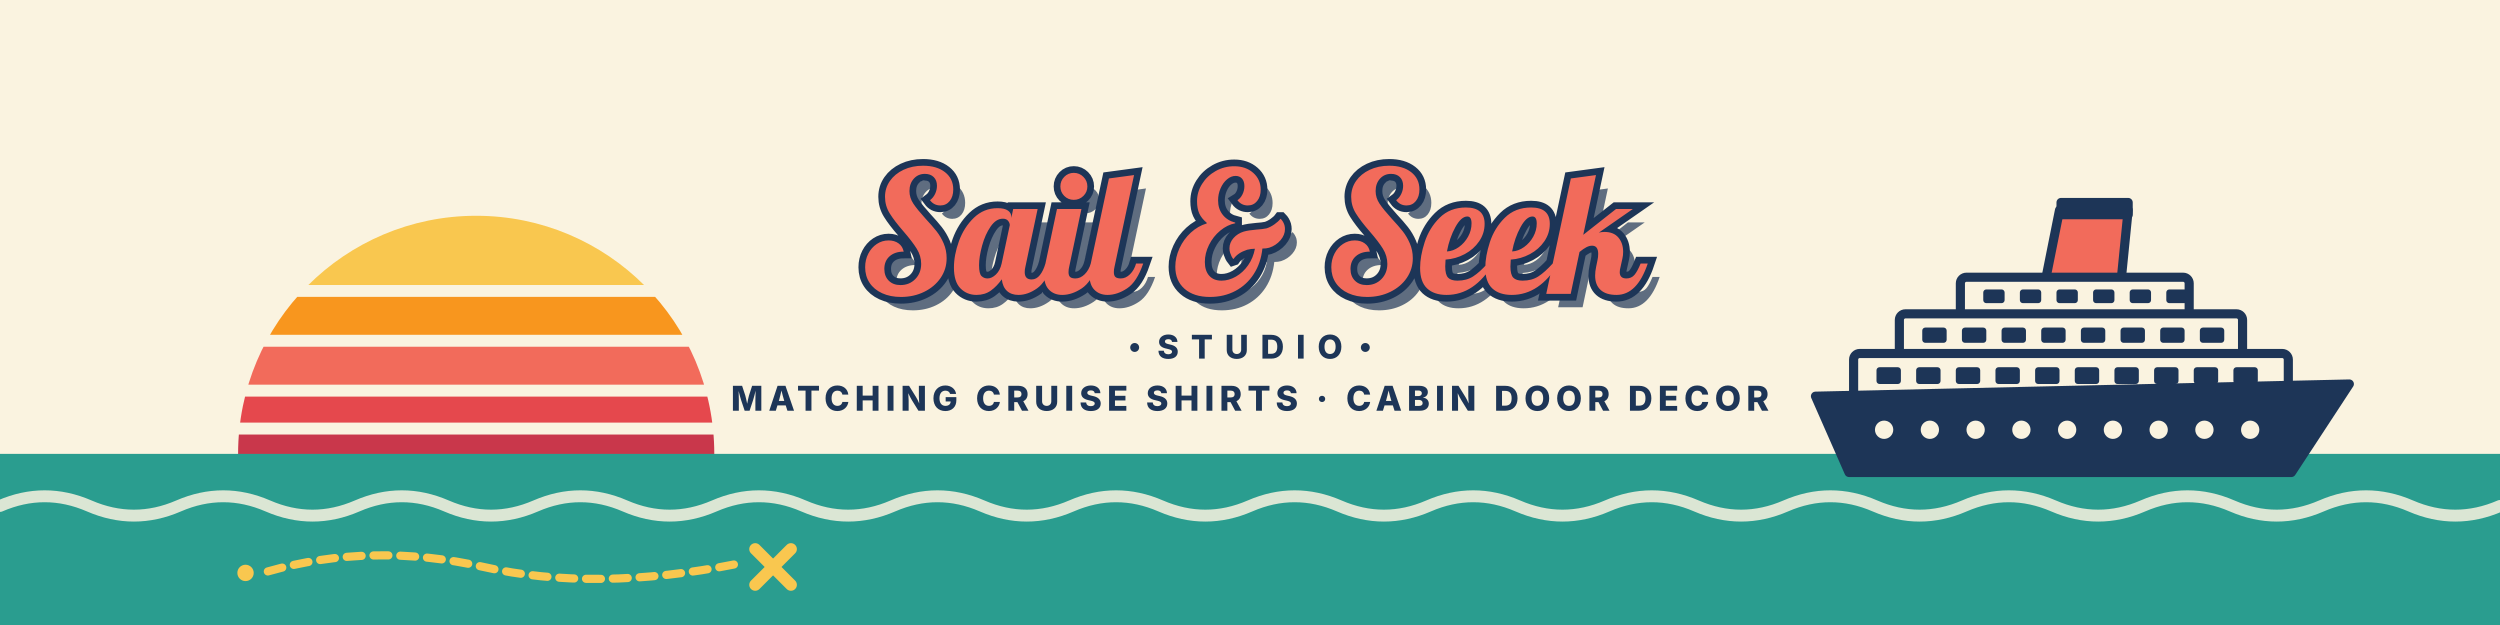
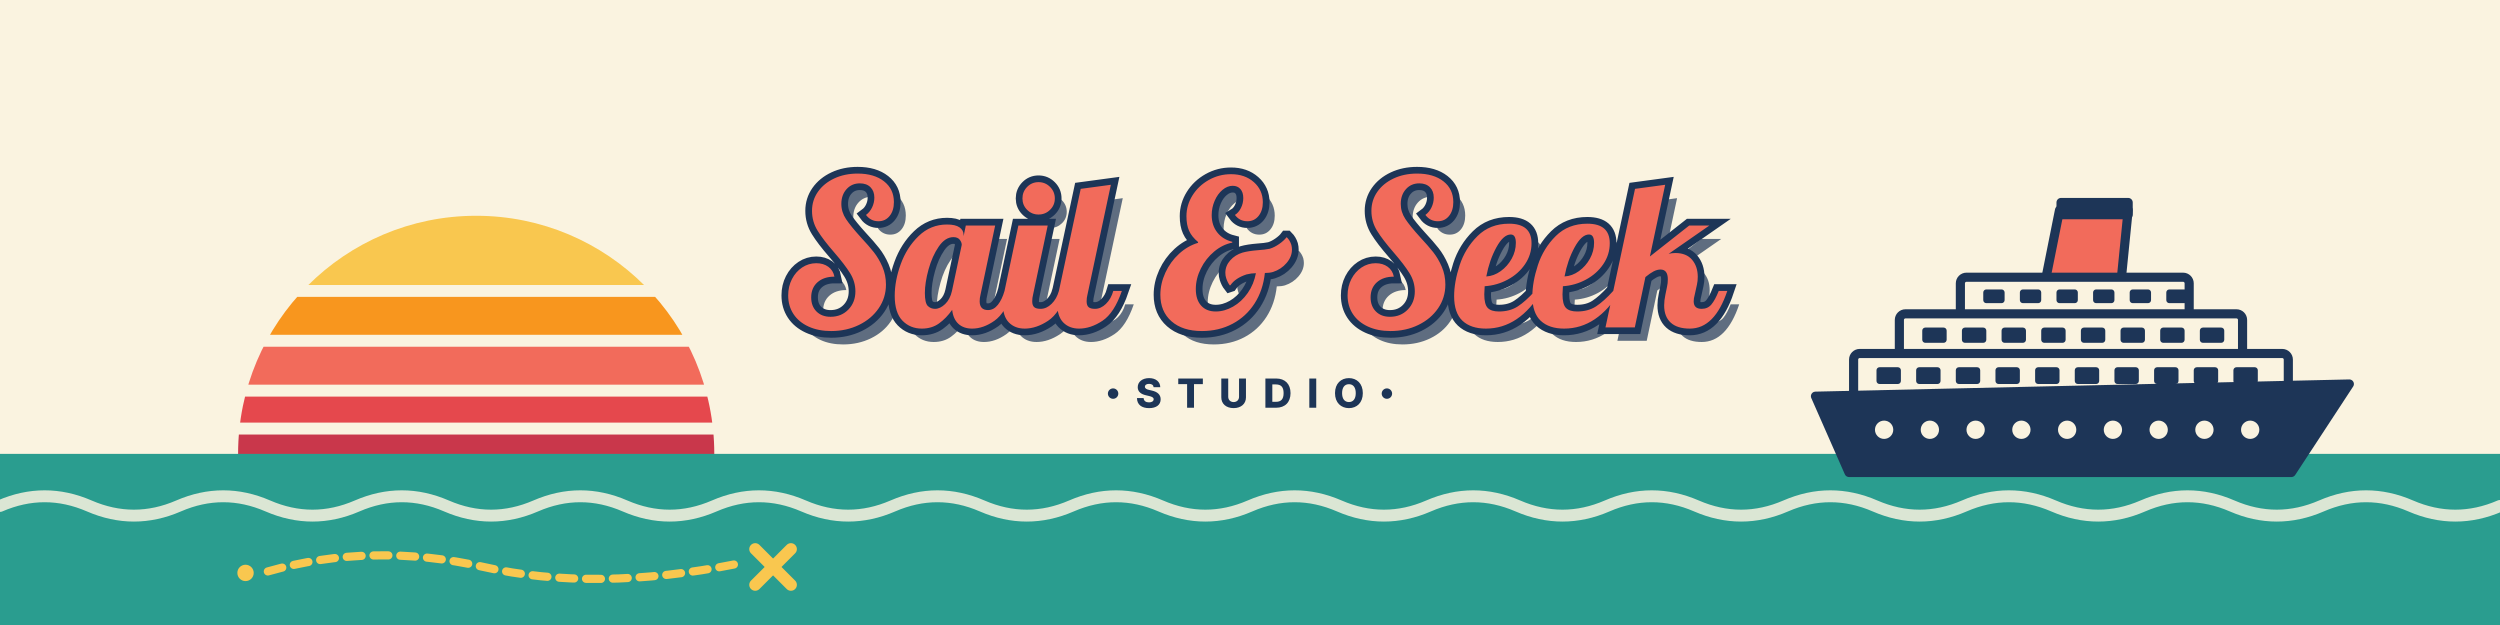
<svg xmlns="http://www.w3.org/2000/svg" viewBox="0 0 3360 840" width="3360" height="840">
  <defs>
    <clipPath id="sun">
      <circle cx="640" cy="610" r="320" />
    </clipPath>
  </defs>
  <rect width="3360" height="840" fill="#FAF3E0" />
  <g clip-path="url(#sun)">
    <rect x="320" y="290" width="640" height="93" fill="#F9C74F" />
    <rect x="320" y="399" width="640" height="51" fill="#F8961E" />
    <rect x="320" y="466" width="640" height="51" fill="#F26B5B" />
    <rect x="320" y="533" width="640" height="35" fill="#E5484D" />
    <rect x="320" y="584" width="640" height="29" fill="#C9374B" />
  </g>
  <rect x="0" y="610" width="3360" height="230" fill="#2A9D8F" />
  <g transform="translate(2440 430) scale(2.05)">
    <path d="M150 -22 L160 -72 L205 -72 L200 -22 Z" fill="#F26B5B" stroke="#1D3557" stroke-width="6" stroke-linejoin="round" />
    <rect x="158" y="-80" width="50" height="14" rx="3" fill="#1D3557" />
    <rect x="95" y="-28" width="150" height="26" rx="4" fill="#FAF3E0" stroke="#1D3557" stroke-width="6" />
    <rect x="55" y="-4" width="225" height="28" rx="4" fill="#FAF3E0" stroke="#1D3557" stroke-width="6" />
    <rect x="25" y="22" width="285" height="30" rx="4" fill="#FAF3E0" stroke="#1D3557" stroke-width="6" />
    <g fill="#1D3557">
      <rect x="110" y="-20" width="14" height="9" rx="2" />
      <rect x="134" y="-20" width="14" height="9" rx="2" />
      <rect x="158" y="-20" width="14" height="9" rx="2" />
      <rect x="182" y="-20" width="14" height="9" rx="2" />
      <rect x="206" y="-20" width="14" height="9" rx="2" />
      <rect x="230" y="-20" width="14" height="9" rx="2" />
      <rect x="70" y="5" width="16" height="10" rx="2" />
      <rect x="96" y="5" width="16" height="10" rx="2" />
      <rect x="122" y="5" width="16" height="10" rx="2" />
      <rect x="148" y="5" width="16" height="10" rx="2" />
      <rect x="174" y="5" width="16" height="10" rx="2" />
      <rect x="200" y="5" width="16" height="10" rx="2" />
      <rect x="226" y="5" width="16" height="10" rx="2" />
      <rect x="252" y="5" width="16" height="10" rx="2" />
      <rect x="40" y="31" width="16" height="11" rx="2" />
      <rect x="66" y="31" width="16" height="11" rx="2" />
      <rect x="92" y="31" width="16" height="11" rx="2" />
      <rect x="118" y="31" width="16" height="11" rx="2" />
      <rect x="144" y="31" width="16" height="11" rx="2" />
      <rect x="170" y="31" width="16" height="11" rx="2" />
      <rect x="196" y="31" width="16" height="11" rx="2" />
      <rect x="222" y="31" width="16" height="11" rx="2" />
      <rect x="248" y="31" width="16" height="11" rx="2" />
      <rect x="274" y="31" width="16" height="11" rx="2" />
    </g>
    <path d="M0 50 L350 42 L312 100 L22 100 Z" fill="#1D3557" stroke="#1D3557" stroke-width="6" stroke-linejoin="round" />
    <g fill="#FAF3E0">
      <circle cx="45" cy="72" r="6" />
      <circle cx="75" cy="72" r="6" />
      <circle cx="105" cy="72" r="6" />
      <circle cx="135" cy="72" r="6" />
      <circle cx="165" cy="72" r="6" />
      <circle cx="195" cy="72" r="6" />
      <circle cx="225" cy="72" r="6" />
      <circle cx="255" cy="72" r="6" />
      <circle cx="285" cy="72" r="6" />
    </g>
  </g>
  <path d="M0 680 q60 -26 120 0 t120 0 q60 -26 120 0 t120 0 q60 -26 120 0 t120 0 q60 -26 120 0 t120 0 q60 -26 120 0 t120 0 q60 -26 120 0 t120 0 q60 -26 120 0 t120 0 q60 -26 120 0 t120 0 q60 -26 120 0 t120 0 q60 -26 120 0 t120 0 q60 -26 120 0 t120 0 q60 -26 120 0 t120 0 q60 -26 120 0 t120 0 q60 -26 120 0 t120 0" fill="none" stroke="#FAF3E0" stroke-width="16" stroke-linecap="round" opacity=".85" />
  <g transform="translate(-1000 0)">
    <circle cx="1330" cy="770" r="11" fill="#F9C74F" />
    <path d="M1360 768 Q1500 728 1650 762 T1990 758" fill="none" stroke="#F9C74F" stroke-width="11" stroke-dasharray="20 16" stroke-linecap="round" />
    <g stroke="#F9C74F" stroke-width="16" stroke-linecap="round">
      <line x1="2015" y1="738" x2="2063" y2="786" />
      <line x1="2063" y1="738" x2="2015" y2="786" />
    </g>
  </g>
-   <path d="M1162.757 359.179Q1162.757 349.14 1166.978 340.926Q1171.199 332.712 1178.387 327.92Q1185.574 323.129 1194.244 323.129Q1202.229 323.129 1207.705 327.122Q1213.181 331.115 1214.55 338.188Q1202.686 338.188 1195.613 344.462Q1188.54 350.737 1188.54 361.46Q1188.54 371.271 1194.472 377.203Q1200.404 383.136 1210.215 383.136Q1222.308 383.136 1230.179 375.036Q1238.051 366.936 1238.051 354.615Q1238.051 343.892 1232.119 334.309Q1226.186 324.726 1214.322 311.037Q1202.001 296.89 1195.727 286.737Q1189.452 276.584 1189.452 264.492Q1189.452 252.627 1196.069 243.158Q1202.686 233.69 1214.322 228.214Q1225.958 222.738 1240.561 222.738Q1259.042 222.738 1270.108 231.408Q1281.173 240.078 1281.173 254.681Q1281.173 264.263 1276.382 270.196Q1271.591 276.128 1263.833 276.128Q1255.163 276.128 1249.915 269.055Q1254.25 265.86 1256.76 260.613Q1259.27 255.365 1259.27 249.661Q1259.27 242.36 1254.935 238.025Q1250.6 233.69 1243.07 233.69Q1233.944 233.69 1228.126 240.192Q1222.308 246.695 1222.308 256.734Q1222.308 265.86 1227.555 273.732Q1232.803 281.604 1243.983 293.924Q1253.11 303.735 1258.699 310.808Q1264.289 317.881 1268.282 327.122Q1272.275 336.362 1272.275 347.086Q1272.275 361.688 1264.175 373.553Q1256.076 385.417 1242.044 392.262Q1228.012 399.107 1210.9 399.107Q1196.525 399.107 1185.574 394.087Q1174.622 389.068 1168.69 380.055Q1162.757 371.043 1162.757 359.179ZM1282.086 359.635Q1282.086 342.751 1288.817 324.156Q1295.548 305.561 1308.895 292.669Q1322.243 279.778 1340.724 279.778Q1350.078 279.778 1354.641 282.973Q1359.205 286.167 1359.205 291.415V293.012L1361.714 280.919H1394.57L1378.142 358.494Q1377.229 361.917 1377.229 365.795Q1377.229 375.606 1386.584 375.606Q1392.973 375.606 1397.65 369.674Q1402.327 363.742 1405.065 354.159H1414.648Q1406.206 378.801 1393.771 387.585Q1381.336 396.369 1368.787 396.369Q1359.205 396.369 1353.387 391.007Q1347.568 385.645 1346.428 375.378Q1339.811 384.733 1331.711 390.551Q1323.611 396.369 1312.432 396.369Q1299.426 396.369 1290.756 387.471Q1282.086 378.572 1282.086 359.635ZM1346.199 354.159 1357.151 302.595Q1357.151 299.628 1354.87 296.776Q1352.588 293.924 1347.797 293.924Q1338.67 293.924 1331.369 304.534Q1324.068 315.143 1319.961 330.088Q1315.854 345.033 1315.854 356.441Q1315.854 367.849 1319.162 371.043Q1322.471 374.237 1327.262 374.237Q1332.966 374.237 1338.556 368.875Q1344.146 363.514 1346.199 354.159ZM1425.143 250.574Q1425.143 243.044 1430.391 237.683Q1435.639 232.321 1443.168 232.321Q1450.698 232.321 1456.059 237.683Q1461.421 243.044 1461.421 250.574Q1461.421 258.103 1456.059 263.351Q1450.698 268.598 1443.168 268.598Q1435.639 268.598 1430.391 263.351Q1425.143 258.103 1425.143 250.574ZM1403.24 368.99Q1403.24 363.286 1405.065 354.159L1420.58 280.919H1453.435L1437.008 358.494Q1436.095 361.917 1436.095 365.795Q1436.095 370.359 1438.263 372.298Q1440.43 374.237 1445.45 374.237Q1452.066 374.237 1457.771 368.647Q1463.475 363.057 1465.984 354.159H1475.567Q1467.125 378.801 1453.892 387.585Q1440.658 396.369 1427.653 396.369Q1416.701 396.369 1409.971 389.524Q1403.24 382.679 1403.24 368.99ZM1464.159 368.99Q1464.159 363.286 1465.984 354.159L1490.398 239.85L1524.166 235.287L1497.927 358.494Q1497.014 361.917 1497.014 365.795Q1497.014 370.359 1499.182 372.298Q1501.349 374.237 1506.369 374.237Q1512.986 374.237 1518.69 368.647Q1524.394 363.057 1526.904 354.159H1536.486Q1528.044 378.801 1514.811 387.585Q1501.578 396.369 1488.572 396.369Q1477.621 396.369 1470.89 389.524Q1464.159 382.679 1464.159 368.99ZM1727.001 307.842Q1727.001 315.828 1720.955 322.901Q1714.909 329.974 1705.782 332.94Q1701.904 334.081 1696.656 334.081Q1694.602 353.475 1685.134 368.191Q1675.665 382.907 1660.378 391.007Q1645.091 399.107 1626.154 399.107Q1604.478 399.107 1592.044 388.155Q1579.609 377.203 1579.609 358.494Q1579.609 345.945 1585.199 333.739Q1590.789 321.532 1600.486 312.634Q1610.183 303.735 1621.819 300.313V299.4Q1614.746 293.468 1611.78 286.851Q1608.814 280.235 1608.814 270.424Q1608.814 258.103 1615.544 247.265Q1622.275 236.428 1633.797 229.925Q1645.319 223.422 1658.781 223.422Q1674.296 223.422 1684.335 232.321Q1694.374 241.219 1694.374 254.909Q1694.374 264.263 1689.583 270.196Q1684.791 276.128 1677.034 276.128Q1668.364 276.128 1663.116 269.055Q1667.223 266.545 1669.847 261.297Q1672.471 256.05 1672.471 250.117Q1672.471 243.729 1669.276 240.078Q1666.082 236.428 1660.606 236.428Q1654.674 236.428 1649.198 240.991Q1643.722 245.554 1640.414 253.198Q1637.106 260.841 1637.106 269.283Q1637.106 280.691 1643.266 288.563Q1649.426 296.434 1660.15 299.172V300.085Q1649.426 302.138 1639.958 310.01Q1630.489 317.881 1624.899 329.175Q1619.309 340.469 1619.309 352.106Q1619.309 363.97 1625.241 370.587Q1631.173 377.203 1641.669 377.203Q1651.48 377.203 1661.063 371.728Q1670.645 366.252 1677.49 356.441Q1684.335 346.63 1686.617 334.309Q1681.597 334.309 1676.121 335.678Q1663.572 339.785 1658.096 347.771L1657.412 347.999Q1654.902 344.804 1653.305 339.785Q1652.392 337.047 1652.392 333.853Q1652.392 326.095 1657.868 319.935Q1663.344 313.774 1671.558 311.265Q1677.947 309.439 1689.126 308.527Q1696.656 308.07 1702.132 306.93Q1707.379 305.332 1712.741 301.568Q1718.103 297.803 1720.841 294.153H1721.297Q1724.72 297.575 1726.317 302.595Q1727.001 305.332 1727.001 307.842ZM1789.289 359.179Q1789.289 349.14 1793.51 340.926Q1797.731 332.712 1804.919 327.92Q1812.106 323.129 1820.776 323.129Q1828.761 323.129 1834.237 327.122Q1839.713 331.115 1841.082 338.188Q1829.218 338.188 1822.145 344.462Q1815.072 350.737 1815.072 361.46Q1815.072 371.271 1821.004 377.203Q1826.936 383.136 1836.747 383.136Q1848.84 383.136 1856.711 375.036Q1864.583 366.936 1864.583 354.615Q1864.583 343.892 1858.651 334.309Q1852.718 324.726 1840.854 311.037Q1828.533 296.89 1822.259 286.737Q1815.984 276.584 1815.984 264.492Q1815.984 252.627 1822.601 243.158Q1829.218 233.69 1840.854 228.214Q1852.49 222.738 1867.093 222.738Q1885.574 222.738 1896.64 231.408Q1907.705 240.078 1907.705 254.681Q1907.705 264.263 1902.914 270.196Q1898.123 276.128 1890.365 276.128Q1881.695 276.128 1876.447 269.055Q1880.782 265.86 1883.292 260.613Q1885.802 255.365 1885.802 249.661Q1885.802 242.36 1881.467 238.025Q1877.132 233.69 1869.602 233.69Q1860.476 233.69 1854.658 240.192Q1848.84 246.695 1848.84 256.734Q1848.84 265.86 1854.087 273.732Q1859.335 281.604 1870.515 293.924Q1879.641 303.735 1885.231 310.808Q1890.821 317.881 1894.814 327.122Q1898.807 336.362 1898.807 347.086Q1898.807 361.688 1890.707 373.553Q1882.608 385.417 1868.576 392.262Q1854.544 399.107 1837.432 399.107Q1823.057 399.107 1812.106 394.087Q1801.154 389.068 1795.222 380.055Q1789.289 371.043 1789.289 359.179ZM1908.618 360.091Q1908.618 344.348 1914.778 325.411Q1920.939 306.473 1934.857 292.669Q1948.774 278.866 1970.222 278.866Q1995.319 278.866 1995.319 300.769Q1995.319 313.546 1988.018 324.27Q1980.717 334.993 1968.625 341.496Q1956.532 347.999 1942.842 348.911Q1942.386 355.756 1942.386 358.038Q1942.386 369.218 1946.265 373.211Q1950.143 377.203 1958.814 377.203Q1971.134 377.203 1979.919 371.499Q1988.703 365.795 1999.198 354.159H2006.956Q1981.63 396.369 1944.211 396.369Q1927.327 396.369 1917.973 387.585Q1908.618 378.801 1908.618 360.091ZM1977.751 300.313Q1977.751 290.958 1972.047 290.958Q1963.833 290.958 1955.962 305.332Q1948.09 319.707 1944.668 337.96Q1953.11 337.503 1960.753 332.027Q1968.396 326.551 1973.074 318.11Q1977.751 309.668 1977.751 300.313ZM1996.232 360.091Q1996.232 344.348 2002.392 325.411Q2008.553 306.473 2022.471 292.669Q2036.389 278.866 2057.836 278.866Q2082.934 278.866 2082.934 300.769Q2082.934 313.546 2075.632 324.27Q2068.331 334.993 2056.239 341.496Q2044.146 347.999 2030.456 348.911Q2030.0 355.756 2030.0 358.038Q2030.0 369.218 2033.879 373.211Q2037.757 377.203 2046.428 377.203Q2058.748 377.203 2067.533 371.499Q2076.317 365.795 2086.812 354.159H2094.57Q2069.244 396.369 2031.825 396.369Q2014.941 396.369 2005.587 387.585Q1996.232 378.801 1996.232 360.091ZM2065.365 300.313Q2065.365 290.958 2059.661 290.958Q2051.447 290.958 2043.576 305.332Q2035.704 319.707 2032.282 337.96Q2040.724 337.503 2048.367 332.027Q2056.01 326.551 2060.688 318.11Q2065.365 309.668 2065.365 300.313ZM2143.853 370.359Q2143.853 364.883 2145.222 358.494L2147.047 349.596Q2147.96 345.717 2147.96 341.154Q2147.96 330.202 2139.746 330.202Q2136.095 330.202 2132.102 332.256Q2128.11 334.309 2122.862 338.644L2110.997 395.0H2078.142L2111.226 239.85L2144.993 235.287L2127.881 315.6L2171.917 280.919H2194.505L2148.872 312.634Q2152.295 311.721 2156.402 311.721Q2168.722 311.721 2175.111 319.25Q2181.499 326.78 2181.499 338.416Q2181.499 343.207 2180.587 347.086L2178.077 358.494Q2176.936 362.601 2176.936 365.795Q2176.936 374.237 2185.834 374.237Q2192.679 374.237 2196.786 369.332Q2200.893 364.426 2205.0 354.159H2214.583Q2200.437 396.369 2172.601 396.369Q2158.455 396.369 2151.154 389.638Q2143.853 382.907 2143.853 370.359Z" fill="#1D3557" transform="translate(16 18)" opacity=".7" />
-   <path d="M1162.757 359.179Q1162.757 349.14 1166.978 340.926Q1171.199 332.712 1178.387 327.92Q1185.574 323.129 1194.244 323.129Q1202.229 323.129 1207.705 327.122Q1213.181 331.115 1214.55 338.188Q1202.686 338.188 1195.613 344.462Q1188.54 350.737 1188.54 361.46Q1188.54 371.271 1194.472 377.203Q1200.404 383.136 1210.215 383.136Q1222.308 383.136 1230.179 375.036Q1238.051 366.936 1238.051 354.615Q1238.051 343.892 1232.119 334.309Q1226.186 324.726 1214.322 311.037Q1202.001 296.89 1195.727 286.737Q1189.452 276.584 1189.452 264.492Q1189.452 252.627 1196.069 243.158Q1202.686 233.69 1214.322 228.214Q1225.958 222.738 1240.561 222.738Q1259.042 222.738 1270.108 231.408Q1281.173 240.078 1281.173 254.681Q1281.173 264.263 1276.382 270.196Q1271.591 276.128 1263.833 276.128Q1255.163 276.128 1249.915 269.055Q1254.25 265.86 1256.76 260.613Q1259.27 255.365 1259.27 249.661Q1259.27 242.36 1254.935 238.025Q1250.6 233.69 1243.07 233.69Q1233.944 233.69 1228.126 240.192Q1222.308 246.695 1222.308 256.734Q1222.308 265.86 1227.555 273.732Q1232.803 281.604 1243.983 293.924Q1253.11 303.735 1258.699 310.808Q1264.289 317.881 1268.282 327.122Q1272.275 336.362 1272.275 347.086Q1272.275 361.688 1264.175 373.553Q1256.076 385.417 1242.044 392.262Q1228.012 399.107 1210.9 399.107Q1196.525 399.107 1185.574 394.087Q1174.622 389.068 1168.69 380.055Q1162.757 371.043 1162.757 359.179ZM1282.086 359.635Q1282.086 342.751 1288.817 324.156Q1295.548 305.561 1308.895 292.669Q1322.243 279.778 1340.724 279.778Q1350.078 279.778 1354.641 282.973Q1359.205 286.167 1359.205 291.415V293.012L1361.714 280.919H1394.57L1378.142 358.494Q1377.229 361.917 1377.229 365.795Q1377.229 375.606 1386.584 375.606Q1392.973 375.606 1397.65 369.674Q1402.327 363.742 1405.065 354.159H1414.648Q1406.206 378.801 1393.771 387.585Q1381.336 396.369 1368.787 396.369Q1359.205 396.369 1353.387 391.007Q1347.568 385.645 1346.428 375.378Q1339.811 384.733 1331.711 390.551Q1323.611 396.369 1312.432 396.369Q1299.426 396.369 1290.756 387.471Q1282.086 378.572 1282.086 359.635ZM1346.199 354.159 1357.151 302.595Q1357.151 299.628 1354.87 296.776Q1352.588 293.924 1347.797 293.924Q1338.67 293.924 1331.369 304.534Q1324.068 315.143 1319.961 330.088Q1315.854 345.033 1315.854 356.441Q1315.854 367.849 1319.162 371.043Q1322.471 374.237 1327.262 374.237Q1332.966 374.237 1338.556 368.875Q1344.146 363.514 1346.199 354.159ZM1425.143 250.574Q1425.143 243.044 1430.391 237.683Q1435.639 232.321 1443.168 232.321Q1450.698 232.321 1456.059 237.683Q1461.421 243.044 1461.421 250.574Q1461.421 258.103 1456.059 263.351Q1450.698 268.598 1443.168 268.598Q1435.639 268.598 1430.391 263.351Q1425.143 258.103 1425.143 250.574ZM1403.24 368.99Q1403.24 363.286 1405.065 354.159L1420.58 280.919H1453.435L1437.008 358.494Q1436.095 361.917 1436.095 365.795Q1436.095 370.359 1438.263 372.298Q1440.43 374.237 1445.45 374.237Q1452.066 374.237 1457.771 368.647Q1463.475 363.057 1465.984 354.159H1475.567Q1467.125 378.801 1453.892 387.585Q1440.658 396.369 1427.653 396.369Q1416.701 396.369 1409.971 389.524Q1403.24 382.679 1403.24 368.99ZM1464.159 368.99Q1464.159 363.286 1465.984 354.159L1490.398 239.85L1524.166 235.287L1497.927 358.494Q1497.014 361.917 1497.014 365.795Q1497.014 370.359 1499.182 372.298Q1501.349 374.237 1506.369 374.237Q1512.986 374.237 1518.69 368.647Q1524.394 363.057 1526.904 354.159H1536.486Q1528.044 378.801 1514.811 387.585Q1501.578 396.369 1488.572 396.369Q1477.621 396.369 1470.89 389.524Q1464.159 382.679 1464.159 368.99ZM1727.001 307.842Q1727.001 315.828 1720.955 322.901Q1714.909 329.974 1705.782 332.94Q1701.904 334.081 1696.656 334.081Q1694.602 353.475 1685.134 368.191Q1675.665 382.907 1660.378 391.007Q1645.091 399.107 1626.154 399.107Q1604.478 399.107 1592.044 388.155Q1579.609 377.203 1579.609 358.494Q1579.609 345.945 1585.199 333.739Q1590.789 321.532 1600.486 312.634Q1610.183 303.735 1621.819 300.313V299.4Q1614.746 293.468 1611.78 286.851Q1608.814 280.235 1608.814 270.424Q1608.814 258.103 1615.544 247.265Q1622.275 236.428 1633.797 229.925Q1645.319 223.422 1658.781 223.422Q1674.296 223.422 1684.335 232.321Q1694.374 241.219 1694.374 254.909Q1694.374 264.263 1689.583 270.196Q1684.791 276.128 1677.034 276.128Q1668.364 276.128 1663.116 269.055Q1667.223 266.545 1669.847 261.297Q1672.471 256.05 1672.471 250.117Q1672.471 243.729 1669.276 240.078Q1666.082 236.428 1660.606 236.428Q1654.674 236.428 1649.198 240.991Q1643.722 245.554 1640.414 253.198Q1637.106 260.841 1637.106 269.283Q1637.106 280.691 1643.266 288.563Q1649.426 296.434 1660.15 299.172V300.085Q1649.426 302.138 1639.958 310.01Q1630.489 317.881 1624.899 329.175Q1619.309 340.469 1619.309 352.106Q1619.309 363.97 1625.241 370.587Q1631.173 377.203 1641.669 377.203Q1651.48 377.203 1661.063 371.728Q1670.645 366.252 1677.49 356.441Q1684.335 346.63 1686.617 334.309Q1681.597 334.309 1676.121 335.678Q1663.572 339.785 1658.096 347.771L1657.412 347.999Q1654.902 344.804 1653.305 339.785Q1652.392 337.047 1652.392 333.853Q1652.392 326.095 1657.868 319.935Q1663.344 313.774 1671.558 311.265Q1677.947 309.439 1689.126 308.527Q1696.656 308.07 1702.132 306.93Q1707.379 305.332 1712.741 301.568Q1718.103 297.803 1720.841 294.153H1721.297Q1724.72 297.575 1726.317 302.595Q1727.001 305.332 1727.001 307.842ZM1789.289 359.179Q1789.289 349.14 1793.51 340.926Q1797.731 332.712 1804.919 327.92Q1812.106 323.129 1820.776 323.129Q1828.761 323.129 1834.237 327.122Q1839.713 331.115 1841.082 338.188Q1829.218 338.188 1822.145 344.462Q1815.072 350.737 1815.072 361.46Q1815.072 371.271 1821.004 377.203Q1826.936 383.136 1836.747 383.136Q1848.84 383.136 1856.711 375.036Q1864.583 366.936 1864.583 354.615Q1864.583 343.892 1858.651 334.309Q1852.718 324.726 1840.854 311.037Q1828.533 296.89 1822.259 286.737Q1815.984 276.584 1815.984 264.492Q1815.984 252.627 1822.601 243.158Q1829.218 233.69 1840.854 228.214Q1852.49 222.738 1867.093 222.738Q1885.574 222.738 1896.64 231.408Q1907.705 240.078 1907.705 254.681Q1907.705 264.263 1902.914 270.196Q1898.123 276.128 1890.365 276.128Q1881.695 276.128 1876.447 269.055Q1880.782 265.86 1883.292 260.613Q1885.802 255.365 1885.802 249.661Q1885.802 242.36 1881.467 238.025Q1877.132 233.69 1869.602 233.69Q1860.476 233.69 1854.658 240.192Q1848.84 246.695 1848.84 256.734Q1848.84 265.86 1854.087 273.732Q1859.335 281.604 1870.515 293.924Q1879.641 303.735 1885.231 310.808Q1890.821 317.881 1894.814 327.122Q1898.807 336.362 1898.807 347.086Q1898.807 361.688 1890.707 373.553Q1882.608 385.417 1868.576 392.262Q1854.544 399.107 1837.432 399.107Q1823.057 399.107 1812.106 394.087Q1801.154 389.068 1795.222 380.055Q1789.289 371.043 1789.289 359.179ZM1908.618 360.091Q1908.618 344.348 1914.778 325.411Q1920.939 306.473 1934.857 292.669Q1948.774 278.866 1970.222 278.866Q1995.319 278.866 1995.319 300.769Q1995.319 313.546 1988.018 324.27Q1980.717 334.993 1968.625 341.496Q1956.532 347.999 1942.842 348.911Q1942.386 355.756 1942.386 358.038Q1942.386 369.218 1946.265 373.211Q1950.143 377.203 1958.814 377.203Q1971.134 377.203 1979.919 371.499Q1988.703 365.795 1999.198 354.159H2006.956Q1981.63 396.369 1944.211 396.369Q1927.327 396.369 1917.973 387.585Q1908.618 378.801 1908.618 360.091ZM1977.751 300.313Q1977.751 290.958 1972.047 290.958Q1963.833 290.958 1955.962 305.332Q1948.09 319.707 1944.668 337.96Q1953.11 337.503 1960.753 332.027Q1968.396 326.551 1973.074 318.11Q1977.751 309.668 1977.751 300.313ZM1996.232 360.091Q1996.232 344.348 2002.392 325.411Q2008.553 306.473 2022.471 292.669Q2036.389 278.866 2057.836 278.866Q2082.934 278.866 2082.934 300.769Q2082.934 313.546 2075.632 324.27Q2068.331 334.993 2056.239 341.496Q2044.146 347.999 2030.456 348.911Q2030.0 355.756 2030.0 358.038Q2030.0 369.218 2033.879 373.211Q2037.757 377.203 2046.428 377.203Q2058.748 377.203 2067.533 371.499Q2076.317 365.795 2086.812 354.159H2094.57Q2069.244 396.369 2031.825 396.369Q2014.941 396.369 2005.587 387.585Q1996.232 378.801 1996.232 360.091ZM2065.365 300.313Q2065.365 290.958 2059.661 290.958Q2051.447 290.958 2043.576 305.332Q2035.704 319.707 2032.282 337.96Q2040.724 337.503 2048.367 332.027Q2056.01 326.551 2060.688 318.11Q2065.365 309.668 2065.365 300.313ZM2143.853 370.359Q2143.853 364.883 2145.222 358.494L2147.047 349.596Q2147.96 345.717 2147.96 341.154Q2147.96 330.202 2139.746 330.202Q2136.095 330.202 2132.102 332.256Q2128.11 334.309 2122.862 338.644L2110.997 395.0H2078.142L2111.226 239.85L2144.993 235.287L2127.881 315.6L2171.917 280.919H2194.505L2148.872 312.634Q2152.295 311.721 2156.402 311.721Q2168.722 311.721 2175.111 319.25Q2181.499 326.78 2181.499 338.416Q2181.499 343.207 2180.587 347.086L2178.077 358.494Q2176.936 362.601 2176.936 365.795Q2176.936 374.237 2185.834 374.237Q2192.679 374.237 2196.786 369.332Q2200.893 364.426 2205.0 354.159H2214.583Q2200.437 396.369 2172.601 396.369Q2158.455 396.369 2151.154 389.638Q2143.853 382.907 2143.853 370.359Z" fill="#F26B5B" stroke="#1D3557" stroke-width="18" paint-order="stroke" />
-   <text x="1680" y="552" text-anchor="middle" font-family="Inter" font-weight="800" font-size="46" letter-spacing="7" fill="#1D3557">MATCHING CRUISE SHIRTS · CABIN DOOR DECOR</text>
-   <path d="M1570.251 482.43C1578.179 482.43 1582.905 478.799 1582.905 472.719C1582.905 467.605 1579.317 464.512 1573.13 463.158L1570.358 462.514C1567.501 461.869 1565.632 460.924 1565.632 458.947C1565.632 457.164 1567.2 455.854 1570.229 455.854C1573.28 455.854 1574.978 457.207 1575.192 459.527H1582.476C1582.39 453.598 1577.663 449.559 1570.251 449.559C1562.989 449.559 1557.79 453.533 1557.79 459.463C1557.79 464.275 1561.142 467.047 1566.663 468.314L1570.058 469.109C1573.56 469.904 1575.235 470.871 1575.235 472.697C1575.235 474.738 1573.302 476.135 1570.165 476.135C1566.706 476.135 1564.407 474.545 1564.235 471.43H1556.952C1557.081 478.82 1562.237 482.43 1570.251 482.43ZM1601.87 456.176H1611.56V482.0H1619.122V456.176H1628.812V449.988H1601.87ZM1662.214 482.408C1670.271 482.408 1675.728 477.789 1675.728 470.635V449.988H1668.144V470.012C1668.144 473.385 1665.759 475.791 1662.214 475.791C1658.712 475.791 1656.306 473.385 1656.306 470.012V449.988H1648.722V470.635C1648.722 477.789 1654.114 482.408 1662.214 482.408ZM1708.485 482.0C1718.218 482.0 1724.233 475.984 1724.233 465.994C1724.233 456.004 1718.218 449.988 1708.485 449.988H1696.712V482.0ZM1704.296 475.512V456.477H1708.056C1713.663 456.477 1716.649 459.055 1716.649 465.994C1716.649 472.934 1713.663 475.512 1708.163 475.512ZM1752.093 449.988H1744.509V482.0H1752.093ZM1787.601 482.43C1796.173 482.43 1802.812 476.564 1802.812 466.016C1802.812 455.445 1796.173 449.559 1787.601 449.559C1778.985 449.559 1772.347 455.445 1772.347 466.016C1772.347 476.521 1778.985 482.43 1787.601 482.43ZM1787.601 475.77C1782.938 475.77 1780.103 472.332 1780.103 466.016C1780.103 459.678 1782.938 456.219 1787.601 456.219C1792.241 456.219 1795.077 459.656 1795.077 466.016C1795.077 472.332 1792.241 475.77 1787.601 475.77Z" fill="#1D3557" />
-   <circle cx="1525" cy="467" r="6" fill="#1D3557" />
-   <circle cx="1835" cy="467" r="6" fill="#1D3557" />
+   <path d="M1059.309 397.014Q1059.309 384.967 1064.374 375.111Q1069.439 365.254 1078.064 359.505Q1086.688 353.755 1097.093 353.755Q1106.675 353.755 1113.246 358.546Q1119.817 363.338 1121.46 371.825Q1107.223 371.825 1098.735 379.355Q1090.248 386.884 1090.248 399.752Q1090.248 411.525 1097.366 418.644Q1104.485 425.763 1116.258 425.763Q1130.769 425.763 1140.215 416.043Q1149.661 406.323 1149.661 391.538Q1149.661 378.67 1142.542 367.171Q1135.424 355.671 1121.186 339.244Q1106.402 322.269 1098.872 310.085Q1091.343 297.901 1091.343 283.39Q1091.343 269.153 1099.283 257.79Q1107.223 246.428 1121.186 239.857Q1135.15 233.286 1152.673 233.286Q1174.85 233.286 1188.129 243.69Q1201.408 254.094 1201.408 271.617Q1201.408 283.116 1195.658 290.235Q1189.909 297.353 1180.6 297.353Q1170.196 297.353 1163.898 288.866Q1169.1 285.033 1172.112 278.735Q1175.124 272.438 1175.124 265.593Q1175.124 256.832 1169.922 251.63Q1164.72 246.428 1155.684 246.428Q1144.733 246.428 1137.751 254.231Q1130.769 262.034 1130.769 274.081Q1130.769 285.033 1137.066 294.478Q1143.364 303.924 1156.78 318.709Q1167.731 330.482 1174.439 338.97Q1181.147 347.458 1185.939 358.546Q1190.73 369.635 1190.73 382.503Q1190.73 400.026 1181.01 414.263Q1171.291 428.501 1154.452 436.714Q1137.614 444.928 1117.08 444.928Q1099.831 444.928 1086.688 438.905Q1073.546 432.881 1066.428 422.066Q1059.309 411.252 1059.309 397.014ZM1202.503 397.562Q1202.503 377.301 1210.58 354.987Q1218.657 332.673 1234.674 317.203Q1250.691 301.734 1272.868 301.734Q1284.094 301.734 1289.57 305.567Q1295.046 309.4 1295.046 315.698V317.614L1298.057 303.103H1337.484L1317.771 396.193Q1316.675 400.3 1316.675 404.954Q1316.675 416.728 1327.901 416.728Q1335.567 416.728 1341.18 409.609Q1346.793 402.49 1350.078 390.991H1361.578Q1351.447 420.561 1336.525 431.102Q1321.604 441.643 1306.545 441.643Q1295.046 441.643 1288.064 435.209Q1281.082 428.774 1279.713 416.454Q1271.773 427.679 1262.053 434.661Q1252.334 441.643 1238.918 441.643Q1223.312 441.643 1212.907 430.965Q1202.503 420.287 1202.503 397.562ZM1279.439 390.991 1292.581 329.113Q1292.581 325.554 1289.844 322.132Q1287.106 318.709 1281.356 318.709Q1270.404 318.709 1261.643 331.441Q1252.881 344.172 1247.953 362.106Q1243.025 380.039 1243.025 393.729Q1243.025 407.419 1246.995 411.252Q1250.965 415.085 1256.714 415.085Q1263.559 415.085 1270.267 408.651Q1276.975 402.216 1279.439 390.991ZM1374.172 266.688Q1374.172 257.653 1380.469 251.219Q1386.767 244.785 1395.802 244.785Q1404.837 244.785 1411.271 251.219Q1417.705 257.653 1417.705 266.688Q1417.705 275.724 1411.271 282.021Q1404.837 288.318 1395.802 288.318Q1386.767 288.318 1380.469 282.021Q1374.172 275.724 1374.172 266.688ZM1347.888 408.787Q1347.888 401.943 1350.078 390.991L1368.696 303.103H1408.123L1388.409 396.193Q1387.314 400.3 1387.314 404.954Q1387.314 410.43 1389.915 412.757Q1392.516 415.085 1398.54 415.085Q1406.48 415.085 1413.325 408.377Q1420.169 401.669 1423.181 390.991H1434.681Q1424.55 420.561 1408.67 431.102Q1392.79 441.643 1377.184 441.643Q1364.042 441.643 1355.965 433.429Q1347.888 425.215 1347.888 408.787ZM1420.991 408.787Q1420.991 401.943 1423.181 390.991L1452.477 253.82L1492.999 248.344L1461.512 396.193Q1460.417 400.3 1460.417 404.954Q1460.417 410.43 1463.018 412.757Q1465.619 415.085 1471.643 415.085Q1479.583 415.085 1486.428 408.377Q1493.272 401.669 1496.284 390.991H1507.784Q1497.653 420.561 1481.773 431.102Q1465.893 441.643 1450.287 441.643Q1437.145 441.643 1429.068 433.429Q1420.991 425.215 1420.991 408.787ZM1736.402 335.411Q1736.402 344.993 1729.146 353.481Q1721.89 361.969 1710.939 365.528Q1706.284 366.897 1699.987 366.897Q1697.523 390.169 1686.16 407.829Q1674.798 425.489 1656.454 435.209Q1638.11 444.928 1615.385 444.928Q1589.374 444.928 1574.452 431.786Q1559.531 418.644 1559.531 396.193Q1559.531 381.134 1566.239 366.486Q1572.947 351.838 1584.583 341.16Q1596.219 330.482 1610.183 326.375V325.28Q1601.695 318.162 1598.136 310.222Q1594.576 302.282 1594.576 290.508Q1594.576 275.724 1602.653 262.718Q1610.73 249.713 1624.557 241.91Q1638.383 234.107 1654.537 234.107Q1673.155 234.107 1685.202 244.785Q1697.249 255.463 1697.249 271.89Q1697.249 283.116 1691.499 290.235Q1685.75 297.353 1676.441 297.353Q1666.037 297.353 1659.739 288.866Q1664.668 285.854 1667.816 279.557Q1670.965 273.259 1670.965 266.141Q1670.965 258.475 1667.132 254.094Q1663.299 249.713 1656.728 249.713Q1649.609 249.713 1643.038 255.189Q1636.467 260.665 1632.497 269.837Q1628.527 279.009 1628.527 289.14Q1628.527 302.829 1635.919 312.275Q1643.312 321.721 1656.18 325.007V326.102Q1643.312 328.566 1631.949 338.012Q1620.587 347.458 1613.879 361.01Q1607.171 374.563 1607.171 388.527Q1607.171 402.764 1614.289 410.704Q1621.408 418.644 1634.003 418.644Q1645.776 418.644 1657.275 412.073Q1668.774 405.502 1676.988 393.729Q1685.202 381.956 1687.94 367.171Q1681.917 367.171 1675.346 368.814Q1660.287 373.742 1653.716 383.325L1652.894 383.598Q1649.883 379.765 1647.966 373.742Q1646.871 370.456 1646.871 366.623Q1646.871 357.314 1653.442 349.922Q1660.013 342.529 1669.87 339.518Q1677.536 337.327 1690.952 336.232Q1699.987 335.684 1706.558 334.316Q1712.855 332.399 1719.289 327.881Q1725.724 323.364 1729.009 318.983H1729.557Q1733.664 323.09 1735.58 329.113Q1736.402 332.399 1736.402 335.411ZM1811.147 397.014Q1811.147 384.967 1816.213 375.111Q1821.278 365.254 1829.902 359.505Q1838.527 353.755 1848.931 353.755Q1858.514 353.755 1865.085 358.546Q1871.656 363.338 1873.299 371.825Q1859.061 371.825 1850.574 379.355Q1842.086 386.884 1842.086 399.752Q1842.086 411.525 1849.205 418.644Q1856.323 425.763 1868.096 425.763Q1882.608 425.763 1892.053 416.043Q1901.499 406.323 1901.499 391.538Q1901.499 378.67 1894.381 367.171Q1887.262 355.671 1873.025 339.244Q1858.24 322.269 1850.711 310.085Q1843.181 297.901 1843.181 283.39Q1843.181 269.153 1851.121 257.79Q1859.061 246.428 1873.025 239.857Q1886.988 233.286 1904.511 233.286Q1926.688 233.286 1939.967 243.69Q1953.246 254.094 1953.246 271.617Q1953.246 283.116 1947.497 290.235Q1941.747 297.353 1932.438 297.353Q1922.034 297.353 1915.737 288.866Q1920.939 285.033 1923.95 278.735Q1926.962 272.438 1926.962 265.593Q1926.962 256.832 1921.76 251.63Q1916.558 246.428 1907.523 246.428Q1896.571 246.428 1889.589 254.231Q1882.608 262.034 1882.608 274.081Q1882.608 285.033 1888.905 294.478Q1895.202 303.924 1908.618 318.709Q1919.57 330.482 1926.278 338.97Q1932.986 347.458 1937.777 358.546Q1942.568 369.635 1942.568 382.503Q1942.568 400.026 1932.849 414.263Q1923.129 428.501 1906.291 436.714Q1889.452 444.928 1868.918 444.928Q1851.669 444.928 1838.527 438.905Q1825.385 432.881 1818.266 422.066Q1811.147 411.252 1811.147 397.014ZM1954.342 398.11Q1954.342 379.218 1961.734 356.493Q1969.126 333.768 1985.828 317.203Q2002.529 300.639 2028.266 300.639Q2058.383 300.639 2058.383 326.923Q2058.383 342.256 2049.622 355.124Q2040.86 367.992 2026.349 375.795Q2011.838 383.598 1995.411 384.694Q1994.863 392.907 1994.863 395.645Q1994.863 409.061 1999.518 413.853Q2004.172 418.644 2014.576 418.644Q2029.361 418.644 2039.902 411.799Q2050.443 404.954 2063.038 390.991H2072.347Q2041.956 441.643 1997.053 441.643Q1976.793 441.643 1965.567 431.102Q1954.342 420.561 1954.342 398.11ZM2037.301 326.375Q2037.301 315.15 2030.456 315.15Q2020.6 315.15 2011.154 332.399Q2001.708 349.648 1997.601 371.551Q2007.731 371.004 2016.904 364.433Q2026.076 357.862 2031.688 347.731Q2037.301 337.601 2037.301 326.375ZM2059.478 398.11Q2059.478 379.218 2066.871 356.493Q2074.263 333.768 2090.965 317.203Q2107.666 300.639 2133.403 300.639Q2163.52 300.639 2163.52 326.923Q2163.52 342.256 2154.759 355.124Q2145.997 367.992 2131.486 375.795Q2116.975 383.598 2100.548 384.694Q2100.0 392.907 2100.0 395.645Q2100.0 409.061 2104.654 413.853Q2109.309 418.644 2119.713 418.644Q2134.498 418.644 2145.039 411.799Q2155.58 404.954 2168.175 390.991H2177.484Q2147.093 441.643 2102.19 441.643Q2081.93 441.643 2070.704 431.102Q2059.478 420.561 2059.478 398.11ZM2142.438 326.375Q2142.438 315.15 2135.593 315.15Q2125.737 315.15 2116.291 332.399Q2106.845 349.648 2102.738 371.551Q2112.868 371.004 2122.04 364.433Q2131.213 357.862 2136.825 347.731Q2142.438 337.601 2142.438 326.375ZM2236.623 410.43Q2236.623 403.859 2238.266 396.193L2240.456 385.515Q2241.551 380.86 2241.551 375.385Q2241.551 362.243 2231.695 362.243Q2227.314 362.243 2222.523 364.707Q2217.731 367.171 2211.434 372.373L2197.197 440.0H2157.771L2197.471 253.82L2237.992 248.344L2217.458 344.72L2270.3 303.103H2297.405L2242.647 341.16Q2246.754 340.065 2251.682 340.065Q2266.467 340.065 2274.133 349.1Q2281.799 358.136 2281.799 372.099Q2281.799 377.849 2280.704 382.503L2277.692 396.193Q2276.323 401.121 2276.323 404.954Q2276.323 415.085 2287.001 415.085Q2295.215 415.085 2300.143 409.198Q2305.072 403.312 2310 390.991H2321.499Q2304.524 441.643 2271.121 441.643Q2254.146 441.643 2245.385 433.566Q2236.623 425.489 2236.623 410.43Z" fill="#1D3557" transform="translate(16 18)" opacity=".7" />
+   <path d="M1059.309 397.014Q1059.309 384.967 1064.374 375.111Q1069.439 365.254 1078.064 359.505Q1086.688 353.755 1097.093 353.755Q1106.675 353.755 1113.246 358.546Q1119.817 363.338 1121.46 371.825Q1107.223 371.825 1098.735 379.355Q1090.248 386.884 1090.248 399.752Q1090.248 411.525 1097.366 418.644Q1104.485 425.763 1116.258 425.763Q1130.769 425.763 1140.215 416.043Q1149.661 406.323 1149.661 391.538Q1149.661 378.67 1142.542 367.171Q1135.424 355.671 1121.186 339.244Q1106.402 322.269 1098.872 310.085Q1091.343 297.901 1091.343 283.39Q1091.343 269.153 1099.283 257.79Q1107.223 246.428 1121.186 239.857Q1135.15 233.286 1152.673 233.286Q1174.85 233.286 1188.129 243.69Q1201.408 254.094 1201.408 271.617Q1201.408 283.116 1195.658 290.235Q1189.909 297.353 1180.6 297.353Q1170.196 297.353 1163.898 288.866Q1169.1 285.033 1172.112 278.735Q1175.124 272.438 1175.124 265.593Q1175.124 256.832 1169.922 251.63Q1164.72 246.428 1155.684 246.428Q1144.733 246.428 1137.751 254.231Q1130.769 262.034 1130.769 274.081Q1130.769 285.033 1137.066 294.478Q1143.364 303.924 1156.78 318.709Q1167.731 330.482 1174.439 338.97Q1181.147 347.458 1185.939 358.546Q1190.73 369.635 1190.73 382.503Q1190.73 400.026 1181.01 414.263Q1171.291 428.501 1154.452 436.714Q1137.614 444.928 1117.08 444.928Q1099.831 444.928 1086.688 438.905Q1073.546 432.881 1066.428 422.066Q1059.309 411.252 1059.309 397.014ZM1202.503 397.562Q1202.503 377.301 1210.58 354.987Q1218.657 332.673 1234.674 317.203Q1250.691 301.734 1272.868 301.734Q1284.094 301.734 1289.57 305.567Q1295.046 309.4 1295.046 315.698V317.614L1298.057 303.103H1337.484L1317.771 396.193Q1316.675 400.3 1316.675 404.954Q1316.675 416.728 1327.901 416.728Q1335.567 416.728 1341.18 409.609Q1346.793 402.49 1350.078 390.991H1361.578Q1351.447 420.561 1336.525 431.102Q1321.604 441.643 1306.545 441.643Q1295.046 441.643 1288.064 435.209Q1281.082 428.774 1279.713 416.454Q1271.773 427.679 1262.053 434.661Q1252.334 441.643 1238.918 441.643Q1223.312 441.643 1212.907 430.965Q1202.503 420.287 1202.503 397.562ZM1279.439 390.991 1292.581 329.113Q1292.581 325.554 1289.844 322.132Q1287.106 318.709 1281.356 318.709Q1270.404 318.709 1261.643 331.441Q1252.881 344.172 1247.953 362.106Q1243.025 380.039 1243.025 393.729Q1243.025 407.419 1246.995 411.252Q1250.965 415.085 1256.714 415.085Q1263.559 415.085 1270.267 408.651Q1276.975 402.216 1279.439 390.991ZM1374.172 266.688Q1374.172 257.653 1380.469 251.219Q1386.767 244.785 1395.802 244.785Q1404.837 244.785 1411.271 251.219Q1417.705 257.653 1417.705 266.688Q1417.705 275.724 1411.271 282.021Q1404.837 288.318 1395.802 288.318Q1386.767 288.318 1380.469 282.021Q1374.172 275.724 1374.172 266.688ZM1347.888 408.787Q1347.888 401.943 1350.078 390.991L1368.696 303.103H1408.123L1388.409 396.193Q1387.314 400.3 1387.314 404.954Q1387.314 410.43 1389.915 412.757Q1392.516 415.085 1398.54 415.085Q1406.48 415.085 1413.325 408.377Q1420.169 401.669 1423.181 390.991H1434.681Q1424.55 420.561 1408.67 431.102Q1392.79 441.643 1377.184 441.643Q1364.042 441.643 1355.965 433.429Q1347.888 425.215 1347.888 408.787ZM1420.991 408.787Q1420.991 401.943 1423.181 390.991L1452.477 253.82L1492.999 248.344L1461.512 396.193Q1460.417 400.3 1460.417 404.954Q1460.417 410.43 1463.018 412.757Q1465.619 415.085 1471.643 415.085Q1479.583 415.085 1486.428 408.377Q1493.272 401.669 1496.284 390.991H1507.784Q1497.653 420.561 1481.773 431.102Q1465.893 441.643 1450.287 441.643Q1437.145 441.643 1429.068 433.429Q1420.991 425.215 1420.991 408.787ZM1736.402 335.411Q1736.402 344.993 1729.146 353.481Q1721.89 361.969 1710.939 365.528Q1706.284 366.897 1699.987 366.897Q1697.523 390.169 1686.16 407.829Q1674.798 425.489 1656.454 435.209Q1638.11 444.928 1615.385 444.928Q1589.374 444.928 1574.452 431.786Q1559.531 418.644 1559.531 396.193Q1559.531 381.134 1566.239 366.486Q1572.947 351.838 1584.583 341.16Q1596.219 330.482 1610.183 326.375V325.28Q1601.695 318.162 1598.136 310.222Q1594.576 302.282 1594.576 290.508Q1594.576 275.724 1602.653 262.718Q1610.73 249.713 1624.557 241.91Q1638.383 234.107 1654.537 234.107Q1673.155 234.107 1685.202 244.785Q1697.249 255.463 1697.249 271.89Q1697.249 283.116 1691.499 290.235Q1685.75 297.353 1676.441 297.353Q1666.037 297.353 1659.739 288.866Q1664.668 285.854 1667.816 279.557Q1670.965 273.259 1670.965 266.141Q1670.965 258.475 1667.132 254.094Q1663.299 249.713 1656.728 249.713Q1649.609 249.713 1643.038 255.189Q1636.467 260.665 1632.497 269.837Q1628.527 279.009 1628.527 289.14Q1628.527 302.829 1635.919 312.275Q1643.312 321.721 1656.18 325.007V326.102Q1643.312 328.566 1631.949 338.012Q1620.587 347.458 1613.879 361.01Q1607.171 374.563 1607.171 388.527Q1607.171 402.764 1614.289 410.704Q1621.408 418.644 1634.003 418.644Q1645.776 418.644 1657.275 412.073Q1668.774 405.502 1676.988 393.729Q1685.202 381.956 1687.94 367.171Q1681.917 367.171 1675.346 368.814Q1660.287 373.742 1653.716 383.325L1652.894 383.598Q1649.883 379.765 1647.966 373.742Q1646.871 370.456 1646.871 366.623Q1646.871 357.314 1653.442 349.922Q1660.013 342.529 1669.87 339.518Q1677.536 337.327 1690.952 336.232Q1699.987 335.684 1706.558 334.316Q1712.855 332.399 1719.289 327.881Q1725.724 323.364 1729.009 318.983H1729.557Q1733.664 323.09 1735.58 329.113Q1736.402 332.399 1736.402 335.411ZM1811.147 397.014Q1811.147 384.967 1816.213 375.111Q1821.278 365.254 1829.902 359.505Q1838.527 353.755 1848.931 353.755Q1858.514 353.755 1865.085 358.546Q1871.656 363.338 1873.299 371.825Q1859.061 371.825 1850.574 379.355Q1842.086 386.884 1842.086 399.752Q1842.086 411.525 1849.205 418.644Q1856.323 425.763 1868.096 425.763Q1882.608 425.763 1892.053 416.043Q1901.499 406.323 1901.499 391.538Q1901.499 378.67 1894.381 367.171Q1887.262 355.671 1873.025 339.244Q1858.24 322.269 1850.711 310.085Q1843.181 297.901 1843.181 283.39Q1843.181 269.153 1851.121 257.79Q1859.061 246.428 1873.025 239.857Q1886.988 233.286 1904.511 233.286Q1926.688 233.286 1939.967 243.69Q1953.246 254.094 1953.246 271.617Q1953.246 283.116 1947.497 290.235Q1941.747 297.353 1932.438 297.353Q1922.034 297.353 1915.737 288.866Q1920.939 285.033 1923.95 278.735Q1926.962 272.438 1926.962 265.593Q1926.962 256.832 1921.76 251.63Q1916.558 246.428 1907.523 246.428Q1896.571 246.428 1889.589 254.231Q1882.608 262.034 1882.608 274.081Q1882.608 285.033 1888.905 294.478Q1895.202 303.924 1908.618 318.709Q1919.57 330.482 1926.278 338.97Q1932.986 347.458 1937.777 358.546Q1942.568 369.635 1942.568 382.503Q1942.568 400.026 1932.849 414.263Q1923.129 428.501 1906.291 436.714Q1889.452 444.928 1868.918 444.928Q1851.669 444.928 1838.527 438.905Q1825.385 432.881 1818.266 422.066Q1811.147 411.252 1811.147 397.014ZM1954.342 398.11Q1954.342 379.218 1961.734 356.493Q1969.126 333.768 1985.828 317.203Q2002.529 300.639 2028.266 300.639Q2058.383 300.639 2058.383 326.923Q2058.383 342.256 2049.622 355.124Q2040.86 367.992 2026.349 375.795Q2011.838 383.598 1995.411 384.694Q1994.863 392.907 1994.863 395.645Q1994.863 409.061 1999.518 413.853Q2004.172 418.644 2014.576 418.644Q2029.361 418.644 2039.902 411.799Q2050.443 404.954 2063.038 390.991H2072.347Q2041.956 441.643 1997.053 441.643Q1976.793 441.643 1965.567 431.102Q1954.342 420.561 1954.342 398.11ZM2037.301 326.375Q2037.301 315.15 2030.456 315.15Q2020.6 315.15 2011.154 332.399Q2001.708 349.648 1997.601 371.551Q2007.731 371.004 2016.904 364.433Q2026.076 357.862 2031.688 347.731Q2037.301 337.601 2037.301 326.375ZM2059.478 398.11Q2059.478 379.218 2066.871 356.493Q2074.263 333.768 2090.965 317.203Q2107.666 300.639 2133.403 300.639Q2163.52 300.639 2163.52 326.923Q2163.52 342.256 2154.759 355.124Q2145.997 367.992 2131.486 375.795Q2116.975 383.598 2100.548 384.694Q2100.0 392.907 2100.0 395.645Q2100.0 409.061 2104.654 413.853Q2109.309 418.644 2119.713 418.644Q2134.498 418.644 2145.039 411.799Q2155.58 404.954 2168.175 390.991H2177.484Q2147.093 441.643 2102.19 441.643Q2081.93 441.643 2070.704 431.102Q2059.478 420.561 2059.478 398.11ZM2142.438 326.375Q2142.438 315.15 2135.593 315.15Q2125.737 315.15 2116.291 332.399Q2106.845 349.648 2102.738 371.551Q2112.868 371.004 2122.04 364.433Q2131.213 357.862 2136.825 347.731Q2142.438 337.601 2142.438 326.375ZM2236.623 410.43Q2236.623 403.859 2238.266 396.193L2240.456 385.515Q2241.551 380.86 2241.551 375.385Q2241.551 362.243 2231.695 362.243Q2227.314 362.243 2222.523 364.707Q2217.731 367.171 2211.434 372.373L2197.197 440.0H2157.771L2197.471 253.82L2237.992 248.344L2217.458 344.72L2270.3 303.103H2297.405L2242.647 341.16Q2246.754 340.065 2251.682 340.065Q2266.467 340.065 2274.133 349.1Q2281.799 358.136 2281.799 372.099Q2281.799 377.849 2280.704 382.503L2277.692 396.193Q2276.323 401.121 2276.323 404.954Q2276.323 415.085 2287.001 415.085Q2295.215 415.085 2300.143 409.198Q2305.072 403.312 2310 390.991H2321.499Q2304.524 441.643 2271.121 441.643Q2254.146 441.643 2245.385 433.566Q2236.623 425.489 2236.623 410.43Z" fill="#F26B5B" stroke="#1D3557" stroke-width="18" paint-order="stroke" />
+   <path d="M1544.399 548.527C1554.128 548.527 1559.929 544.071 1559.929 536.609C1559.929 530.334 1555.526 526.537 1547.932 524.876L1544.531 524.085C1541.024 523.294 1538.73 522.134 1538.73 519.708C1538.73 517.52 1540.655 515.911 1544.373 515.911C1548.117 515.911 1550.2 517.572 1550.463 520.42H1559.402C1559.296 513.143 1553.496 508.186 1544.399 508.186C1535.487 508.186 1529.106 513.063 1529.106 520.341C1529.106 526.247 1533.219 529.648 1539.996 531.204L1544.162 532.18C1548.459 533.155 1550.516 534.342 1550.516 536.583C1550.516 539.088 1548.143 540.802 1544.293 540.802C1540.048 540.802 1537.227 538.851 1537.016 535.027H1528.078C1528.236 544.098 1534.564 548.527 1544.399 548.527ZM1583.568 516.307H1595.459V548.0H1604.741V516.307H1616.632V508.713H1583.568ZM1657.99 548.501C1667.877 548.501 1674.575 542.832 1674.575 534.052V508.713H1665.267V533.287C1665.267 537.427 1662.34 540.38 1657.99 540.38C1653.692 540.38 1650.739 537.427 1650.739 533.287V508.713H1641.431V534.052C1641.431 542.832 1648.049 548.501 1657.99 548.501ZM1715.141 548.0C1727.085 548.0 1734.468 540.617 1734.468 528.356C1734.468 516.096 1727.085 508.713 1715.141 508.713H1700.692V548.0ZM1710 540.037V516.676H1714.614C1721.496 516.676 1725.161 519.84 1725.161 528.356C1725.161 536.873 1721.496 540.037 1714.746 540.037ZM1769.023 508.713H1759.715V548.0H1769.023ZM1812.964 548.527C1823.485 548.527 1831.632 541.329 1831.632 528.383C1831.632 515.41 1823.485 508.186 1812.964 508.186C1802.391 508.186 1794.244 515.41 1794.244 528.383C1794.244 541.276 1802.391 548.527 1812.964 548.527ZM1812.964 540.354C1807.243 540.354 1803.762 536.135 1803.762 528.383C1803.762 520.604 1807.243 516.359 1812.964 516.359C1818.66 516.359 1822.14 520.578 1822.14 528.383C1822.14 536.135 1818.66 540.354 1812.964 540.354Z" fill="#1D3557" />
+   <circle cx="1496" cy="529" r="7" fill="#1D3557" />
+   <circle cx="1864" cy="529" r="7" fill="#1D3557" />
</svg>
